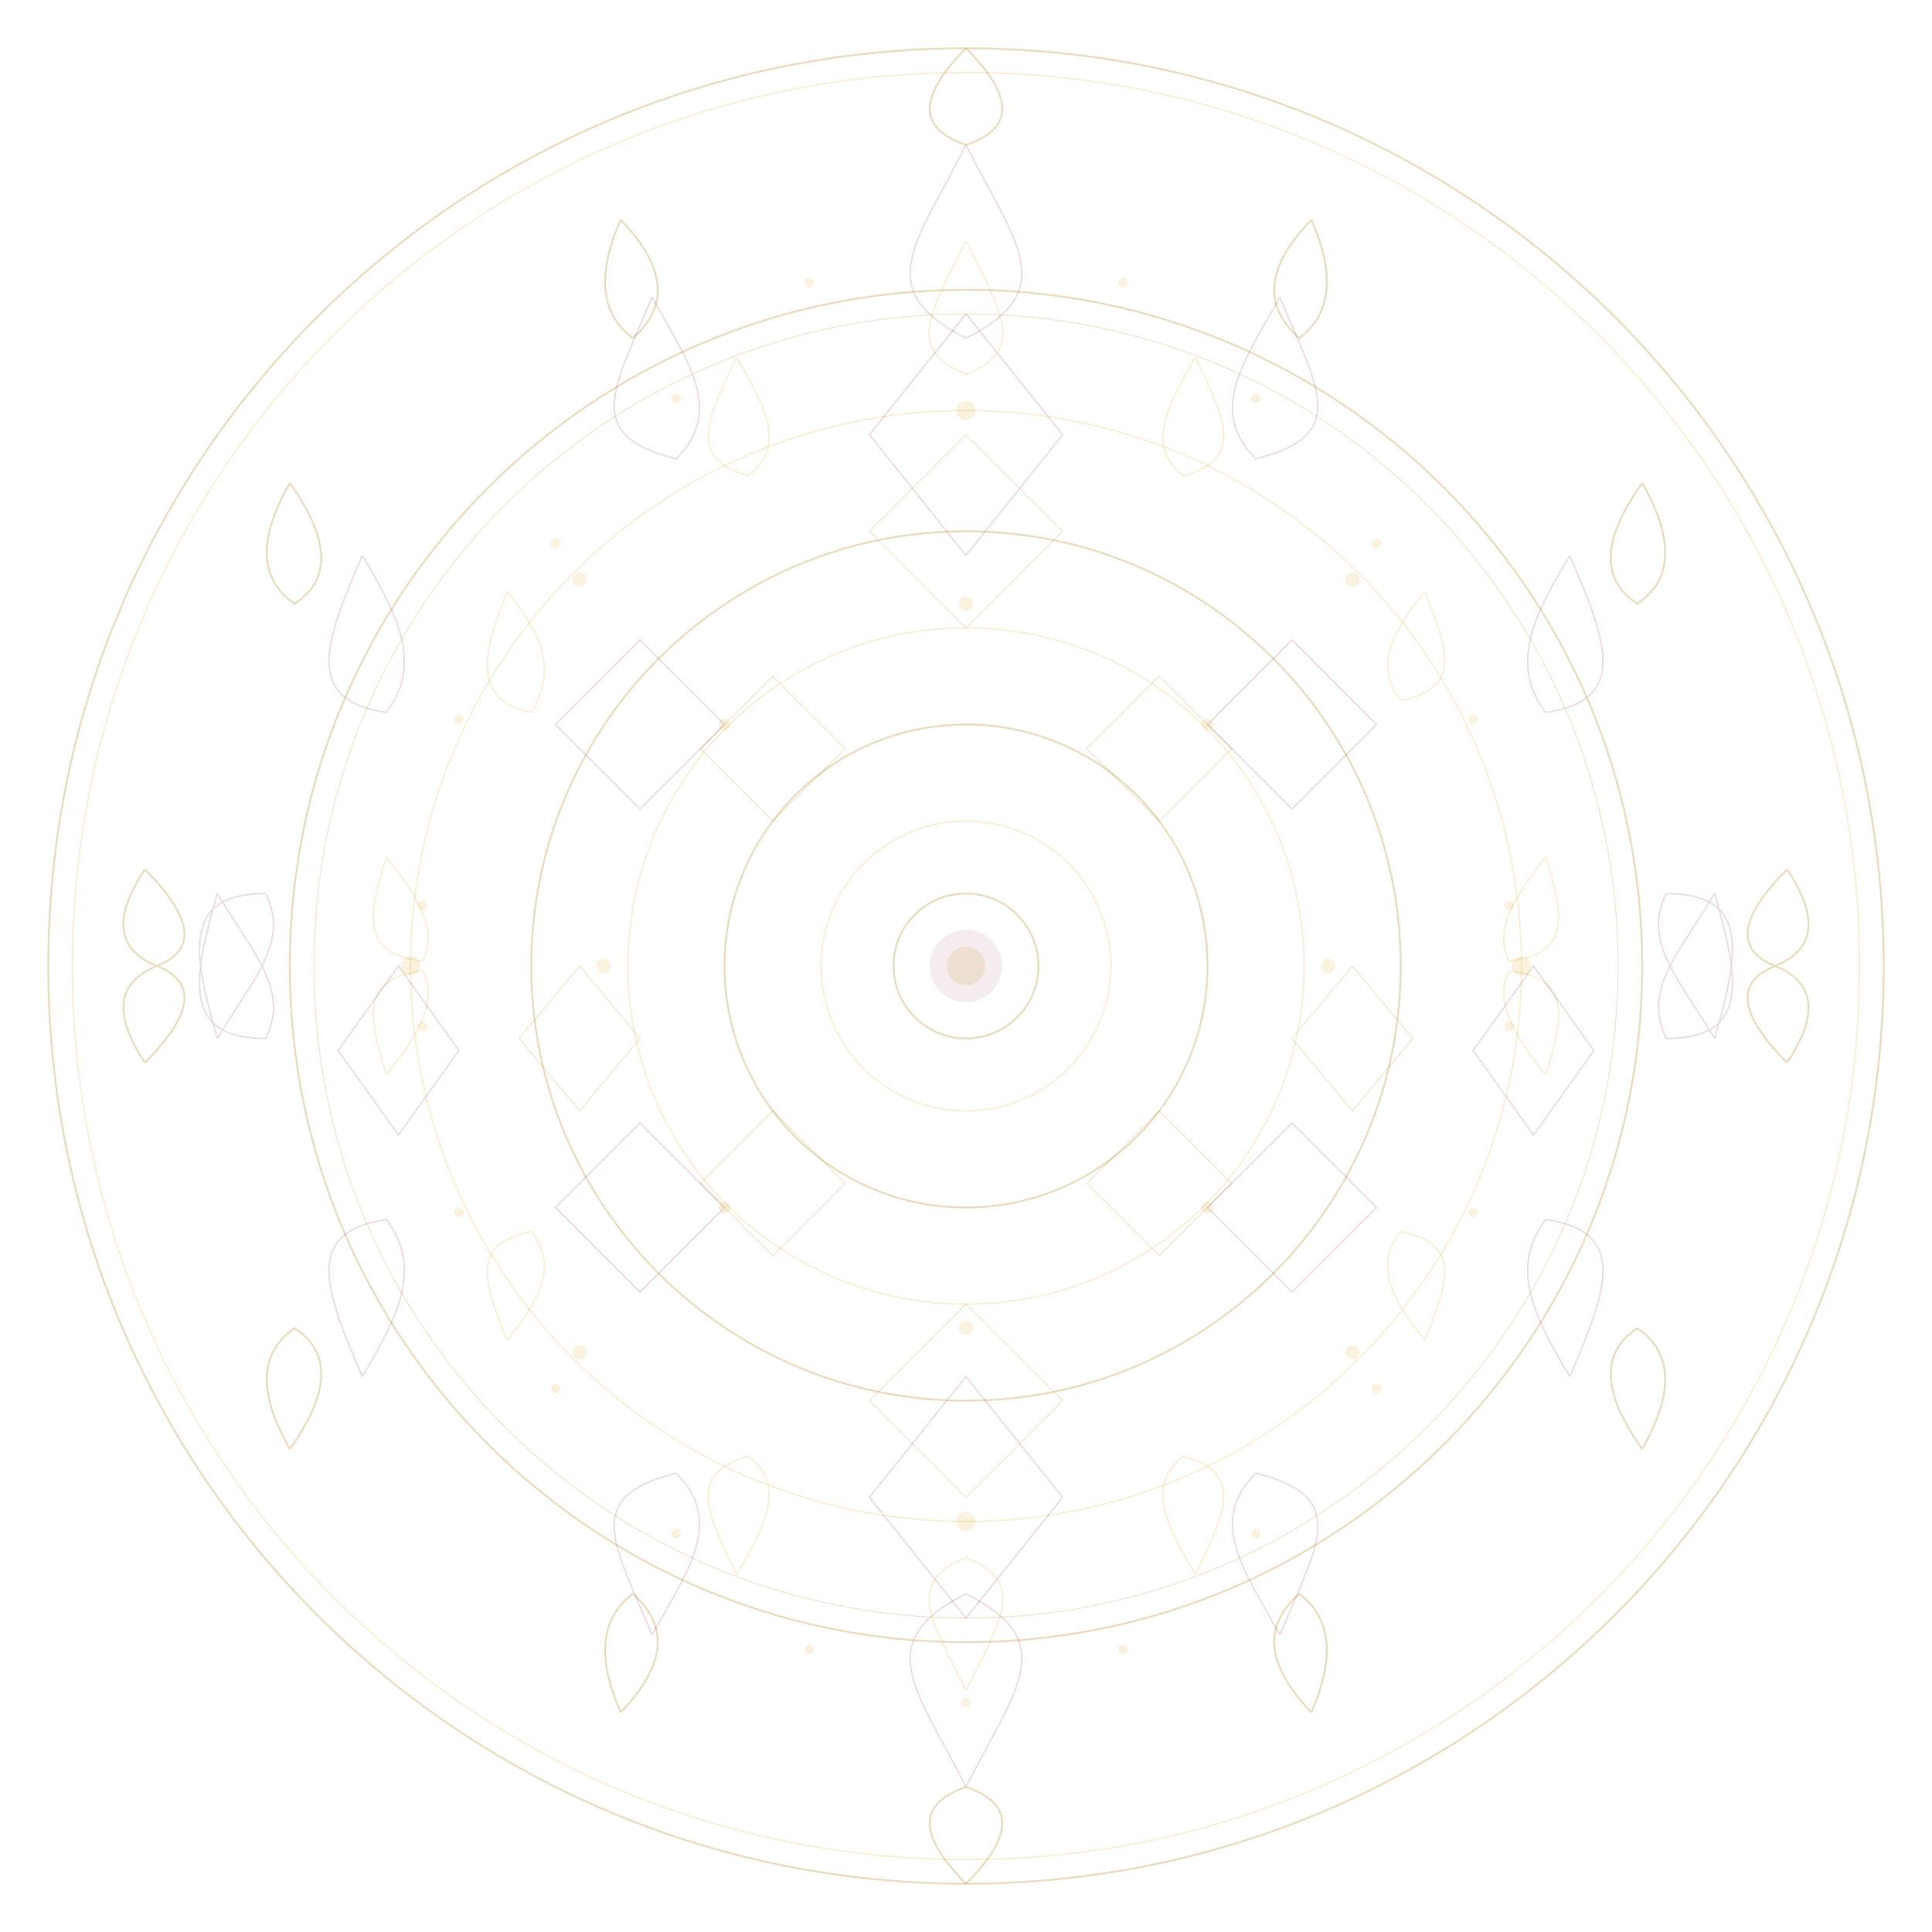
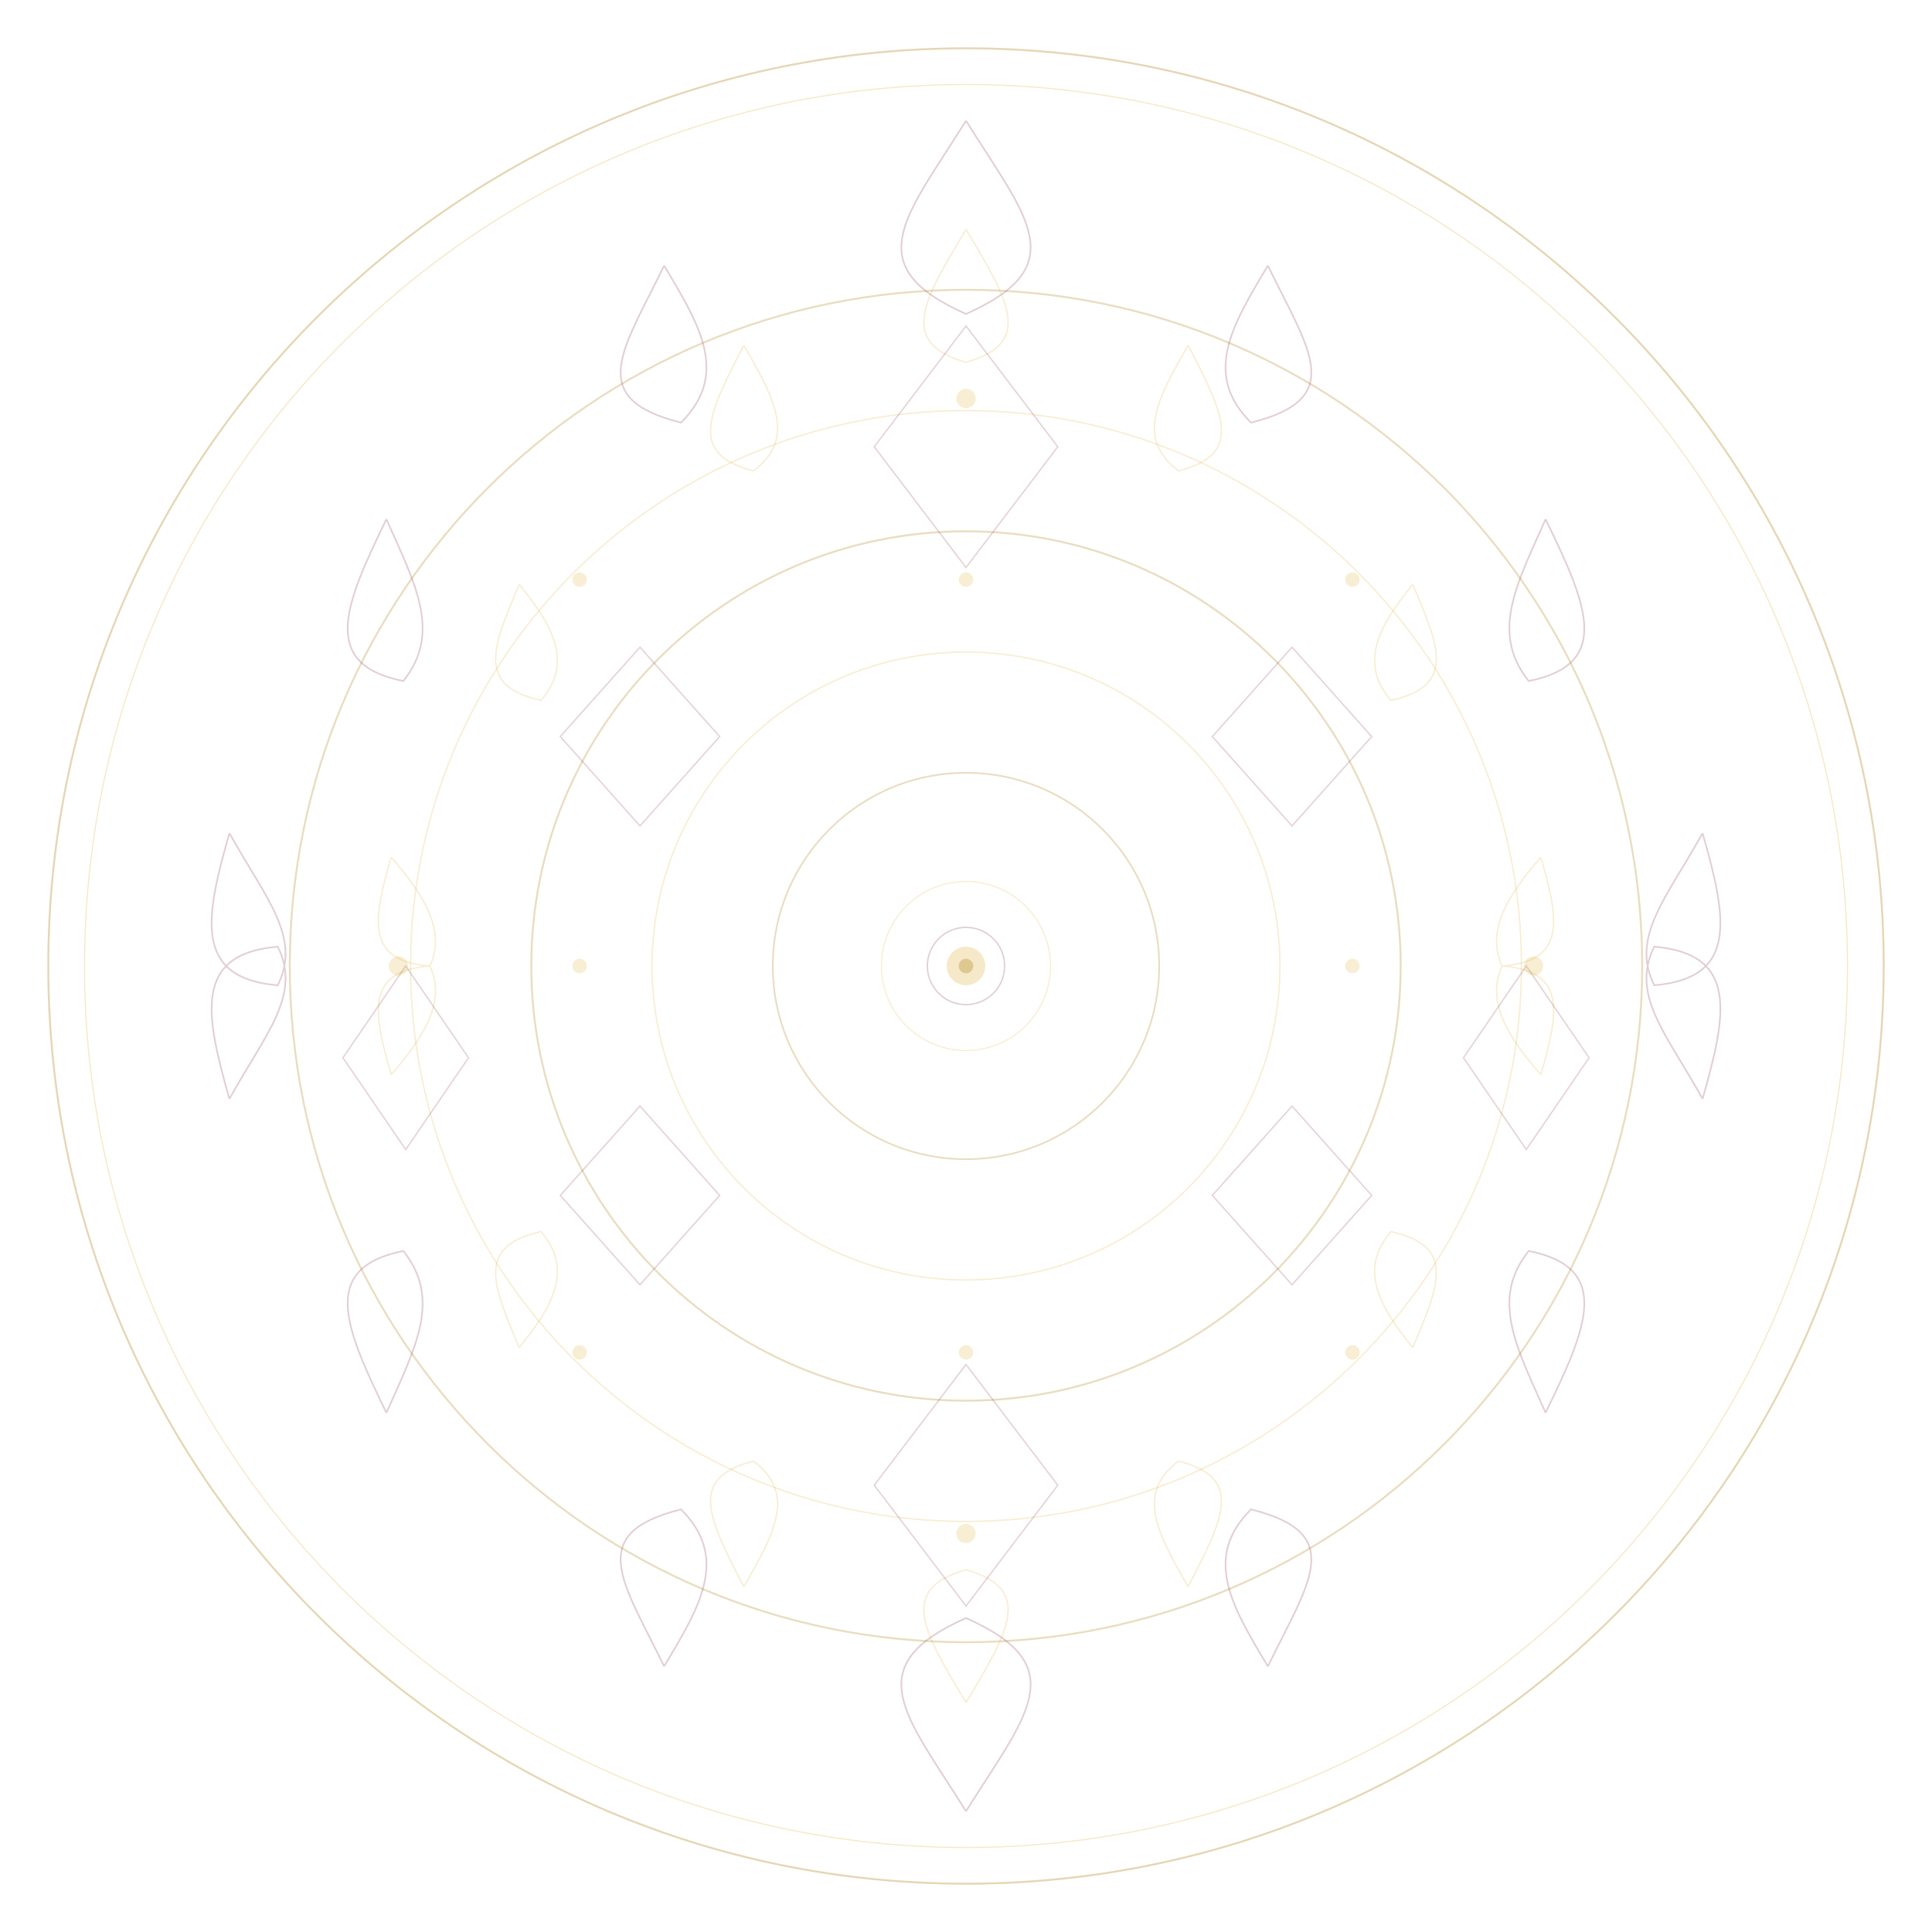
<svg xmlns="http://www.w3.org/2000/svg" width="800" height="800" viewBox="0 0 800 800">
-   <defs>
-     <style>
-       .g1 { fill: none; stroke: #A97808; stroke-width: 0.8; opacity: 0.25; }
-       .g2 { fill: none; stroke: #D9A928; stroke-width: 0.6; opacity: 0.2; }
-       .g3 { fill: none; stroke: #6F1028; stroke-width: 0.6; opacity: 0.15; }
-       .g4 { fill: #D9A928; opacity: 0.15; }
-       .g5 { fill: none; stroke: #A97808; stroke-width: 0.4; opacity: 0.2; }
-       .g6 { fill: #6F1028; opacity: 0.08; }
-     </style>
-   </defs>
-   <circle cx="400" cy="400" r="380" class="g1" />
-   <circle cx="400" cy="400" r="370" class="g2" />
-   <g class="g1">
-     <path d="M400 20 Q430 50 400 60 Q370 50 400 20" />
-     <path d="M543 91 Q558 125 538 140 Q515 120 543 91" />
-     <path d="M680 200 Q700 235 678 250 Q655 235 680 200" />
-     <path d="M740 360 Q760 390 735 400 Q710 390 740 360" />
-     <path d="M740 440 Q760 410 735 400 Q710 410 740 440" />
-     <path d="M680 600 Q700 565 678 550 Q655 565 680 600" />
-     <path d="M543 709 Q558 675 538 660 Q515 680 543 709" />
-     <path d="M400 780 Q430 750 400 740 Q370 750 400 780" />
-     <path d="M257 709 Q242 675 262 660 Q285 680 257 709" />
-     <path d="M120 600 Q100 565 122 550 Q145 565 120 600" />
-     <path d="M60 440 Q40 410 65 400 Q90 410 60 440" />
-     <path d="M60 360 Q40 390 65 400 Q90 390 60 360" />
-     <path d="M120 200 Q100 235 122 250 Q145 235 120 200" />
-     <path d="M257 91 Q242 125 262 140 Q285 120 257 91" />
+   <rect width="800" height="800" fill="none" />
+   <circle cx="400" cy="400" r="380" fill="none" stroke="#A97808" stroke-width="0.8" opacity="0.3" />
+   <circle cx="400" cy="400" r="365" fill="none" stroke="#D9A928" stroke-width="0.5" opacity="0.25" />
+   <g fill="none" stroke="#6F1028" stroke-width="0.7" opacity="0.2">
+     <path d="M400 50 C425 90 445 110 400 130 C355 110 375 90 400 50" />
+     <path d="M525 110 C542 145 558 165 518 175 C498 155 510 135 525 110" />
+     <path d="M640 215 C657 250 668 275 633 282 C617 262 628 242 640 215" />
+     <path d="M705 345 C715 380 720 405 685 408 C675 388 690 372 705 345" />
+     <path d="M705 455 C715 420 720 395 685 392 C675 412 690 428 705 455" />
+     <path d="M640 585 C657 550 668 525 633 518 C617 538 628 558 640 585" />
+     <path d="M525 690 C542 655 558 635 518 625 C498 645 510 665 525 690" />
+     <path d="M400 750 C425 710 445 690 400 670 C355 690 375 710 400 750" />
+     <path d="M275 690 C258 655 242 635 282 625 C302 645 290 665 275 690" />
+     <path d="M160 585 C143 550 132 525 167 518 C183 538 172 558 160 585" />
+     <path d="M95 455 C85 420 80 395 115 392 C125 412 110 428 95 455" />
+     <path d="M95 345 C85 380 80 405 115 408 C125 388 110 372 95 345" />
+     <path d="M160 215 C143 250 132 275 167 282 C183 262 172 242 160 215" />
+     <path d="M275 110 C258 145 242 165 282 175 C302 155 290 135 275 110" />
  </g>
-   <g class="g3">
-     <path d="M400 60 C420 100 440 120 400 140 C360 120 380 100 400 60" />
-     <path d="M530 123 C545 160 560 180 520 190 C500 170 515 150 530 123" />
-     <path d="M650 230 C665 265 675 290 640 295 C625 275 635 255 650 230" />
-     <path d="M710 370 C720 405 725 430 690 430 C680 410 695 395 710 370" />
-     <path d="M710 430 C720 395 725 370 690 370 C680 390 695 405 710 430" />
-     <path d="M650 570 C665 535 675 510 640 505 C625 525 635 545 650 570" />
-     <path d="M530 677 C545 640 560 620 520 610 C500 630 515 650 530 677" />
-     <path d="M400 740 C420 700 440 680 400 660 C360 680 380 700 400 740" />
-     <path d="M270 677 C255 640 240 620 280 610 C300 630 285 650 270 677" />
-     <path d="M150 570 C135 535 125 510 160 505 C175 525 165 545 150 570" />
-     <path d="M90 430 C80 395 75 370 110 370 C120 390 105 405 90 430" />
-     <path d="M90 370 C80 405 75 430 110 430 C120 410 105 395 90 370" />
-     <path d="M150 230 C135 265 125 290 160 295 C175 275 165 255 150 230" />
-     <path d="M270 123 C255 160 240 180 280 190 C300 170 285 150 270 123" />
+   <g fill="none" stroke="#D9A928" stroke-width="0.6" opacity="0.2">
+     <path d="M400 95 C418 125 428 142 400 150 C372 142 382 125 400 95" />
+     <path d="M492 143 C507 172 515 188 488 195 C471 182 478 167 492 143" />
+     <path d="M585 242 C596 268 603 284 576 290 C562 274 572 258 585 242" />
+     <path d="M638 355 C646 382 648 398 622 400 C615 385 625 370 638 355" />
+     <path d="M638 445 C646 418 648 402 622 400 C615 415 625 430 638 445" />
+     <path d="M585 558 C596 532 603 516 576 510 C562 526 572 542 585 558" />
+     <path d="M492 657 C507 628 515 612 488 605 C471 618 478 633 492 657" />
+     <path d="M400 705 C418 675 428 658 400 650 C372 658 382 675 400 705" />
+     <path d="M308 657 C293 628 285 612 312 605 C329 618 322 633 308 657" />
+     <path d="M215 558 C204 532 197 516 224 510 C238 526 228 542 215 558" />
+     <path d="M162 445 C154 418 152 402 178 400 C185 415 175 430 162 445" />
+     <path d="M162 355 C154 382 152 398 178 400 C185 385 175 370 162 355" />
+     <path d="M215 242 C204 268 197 284 224 290 C238 274 228 258 215 242" />
+     <path d="M308 143 C293 172 285 188 312 195 C329 182 322 167 308 143" />
  </g>
-   <g class="g2">
-     <path d="M400 100 C415 130 425 145 400 155 C375 145 385 130 400 100" />
-     <path d="M495 148 C508 175 515 190 490 197 C475 185 482 170 495 148" />
-     <path d="M590 245 C600 270 605 285 580 290 C568 275 578 260 590 245" />
-     <path d="M640 355 C648 380 650 395 625 398 C618 385 628 370 640 355" />
-     <path d="M640 445 C648 420 650 405 625 402 C618 415 628 430 640 445" />
-     <path d="M590 555 C600 530 605 515 580 510 C568 525 578 540 590 555" />
-     <path d="M495 652 C508 625 515 610 490 603 C475 615 482 630 495 652" />
-     <path d="M400 700 C415 670 425 655 400 645 C375 655 385 670 400 700" />
-     <path d="M305 652 C292 625 285 610 310 603 C325 615 318 630 305 652" />
-     <path d="M210 555 C200 530 195 515 220 510 C232 525 222 540 210 555" />
-     <path d="M160 445 C152 420 150 405 175 402 C182 415 172 430 160 445" />
-     <path d="M160 355 C152 380 150 395 175 398 C182 385 172 370 160 355" />
-     <path d="M210 245 C200 270 195 290 220 295 C232 275 222 260 210 245" />
-     <path d="M305 148 C292 175 285 190 310 197 C325 185 318 170 305 148" />
+   <circle cx="400" cy="400" r="280" fill="none" stroke="#A97808" stroke-width="0.8" opacity="0.25" />
+   <circle cx="400" cy="400" r="230" fill="none" stroke="#D9A928" stroke-width="0.6" opacity="0.2" />
+   <circle cx="400" cy="400" r="180" fill="none" stroke="#A97808" stroke-width="0.8" opacity="0.25" />
+   <circle cx="400" cy="400" r="130" fill="none" stroke="#D9A928" stroke-width="0.6" opacity="0.2" />
+   <circle cx="400" cy="400" r="80" fill="none" stroke="#A97808" stroke-width="0.7" opacity="0.25" />
+   <circle cx="400" cy="400" r="35" fill="none" stroke="#D9A928" stroke-width="0.5" opacity="0.2" />
+   <g fill="none" stroke="#6F1028" stroke-width="0.6" opacity="0.18">
+     <polygon points="400,135 438,185 400,235 362,185" />
+     <polygon points="535,268 568,305 535,342 502,305" />
+     <polygon points="632,400 658,438 632,476 606,438" />
+     <polygon points="535,532 568,495 535,458 502,495" />
+     <polygon points="400,665 438,615 400,565 362,615" />
+     <polygon points="265,532 232,495 265,458 298,495" />
+     <polygon points="168,400 142,438 168,476 194,438" />
+     <polygon points="265,268 232,305 265,342 298,305" />
  </g>
-   <circle cx="400" cy="400" r="280" class="g1" />
-   <circle cx="400" cy="400" r="270" class="g5" />
-   <circle cx="400" cy="400" r="230" class="g2" />
-   <circle cx="400" cy="400" r="180" class="g1" />
-   <circle cx="400" cy="400" r="140" class="g2" />
-   <circle cx="400" cy="400" r="100" class="g1" />
-   <circle cx="400" cy="400" r="60" class="g2" />
-   <circle cx="400" cy="400" r="30" class="g1" />
-   <g class="g3">
-     <polygon points="400,130 440,180 400,230 360,180" />
-     <polygon points="535,265 570,300 535,335 500,300" />
-     <polygon points="635,400 660,435 635,470 610,435" />
-     <polygon points="535,535 570,500 535,465 500,500" />
-     <polygon points="400,670 440,620 400,570 360,620" />
-     <polygon points="265,535 230,500 265,465 300,500" />
-     <polygon points="165,400 140,435 165,470 190,435" />
-     <polygon points="265,265 230,300 265,335 300,300" />
-   </g>
-   <g class="g5">
-     <polygon points="400,180 440,220 400,260 360,220" />
-     <polygon points="480,280 510,310 480,340 450,310" />
-     <polygon points="560,400 585,430 560,460 535,430" />
-     <polygon points="480,520 510,490 480,460 450,490" />
-     <polygon points="400,620 440,580 400,540 360,580" />
-     <polygon points="320,520 290,490 320,460 350,490" />
-     <polygon points="240,400 215,430 240,460 265,430" />
-     <polygon points="320,280 290,310 320,340 350,310" />
-   </g>
-   <g class="g4">
-     <circle cx="400" cy="170" r="4" />
-     <circle cx="400" cy="630" r="4" />
-     <circle cx="170" cy="400" r="4" />
-     <circle cx="630" cy="400" r="4" />
-     <circle cx="400" cy="250" r="3" />
-     <circle cx="400" cy="550" r="3" />
-     <circle cx="250" cy="400" r="3" />
-     <circle cx="550" cy="400" r="3" />
-   </g>
-   <g class="g4">
+   <g fill="#D9A928" opacity="0.2">
+     <circle cx="400" cy="165" r="4" />
+     <circle cx="400" cy="635" r="4" />
+     <circle cx="165" cy="400" r="4" />
+     <circle cx="635" cy="400" r="4" />
+     <circle cx="400" cy="240" r="3" />
+     <circle cx="400" cy="560" r="3" />
+     <circle cx="240" cy="400" r="3" />
+     <circle cx="560" cy="400" r="3" />
    <circle cx="240" cy="240" r="3" />
    <circle cx="560" cy="240" r="3" />
    <circle cx="240" cy="560" r="3" />
    <circle cx="560" cy="560" r="3" />
-     <circle cx="300" cy="300" r="2.5" />
-     <circle cx="500" cy="300" r="2.5" />
-     <circle cx="300" cy="500" r="2.5" />
-     <circle cx="500" cy="500" r="2.5" />
  </g>
-   <g class="g4">
-     <circle cx="400" cy="400" r="8" />
-   </g>
-   <g class="g6">
-     <circle cx="400" cy="400" r="15" />
-   </g>
-   <g class="g4">
-     <circle cx="465" cy="117" r="2" />
-     <circle cx="520" cy="165" r="2" />
-     <circle cx="570" cy="225" r="2" />
-     <circle cx="610" cy="298" r="2" />
-     <circle cx="625" cy="375" r="2" />
-     <circle cx="625" cy="425" r="2" />
-     <circle cx="610" cy="502" r="2" />
-     <circle cx="570" cy="575" r="2" />
-     <circle cx="520" cy="635" r="2" />
-     <circle cx="465" cy="683" r="2" />
-     <circle cx="400" cy="705" r="2" />
-     <circle cx="335" cy="683" r="2" />
-     <circle cx="280" cy="635" r="2" />
-     <circle cx="230" cy="575" r="2" />
-     <circle cx="190" cy="502" r="2" />
-     <circle cx="175" cy="425" r="2" />
-     <circle cx="175" cy="375" r="2" />
-     <circle cx="190" cy="298" r="2" />
-     <circle cx="230" cy="225" r="2" />
-     <circle cx="280" cy="165" r="2" />
-     <circle cx="335" cy="117" r="2" />
-   </g>
+   <circle cx="400" cy="400" r="8" fill="#D9A928" opacity="0.25" />
+   <circle cx="400" cy="400" r="16" fill="none" stroke="#6F1028" stroke-width="0.6" opacity="0.2" />
+   <circle cx="400" cy="400" r="3" fill="#A97808" opacity="0.3" />
</svg>
